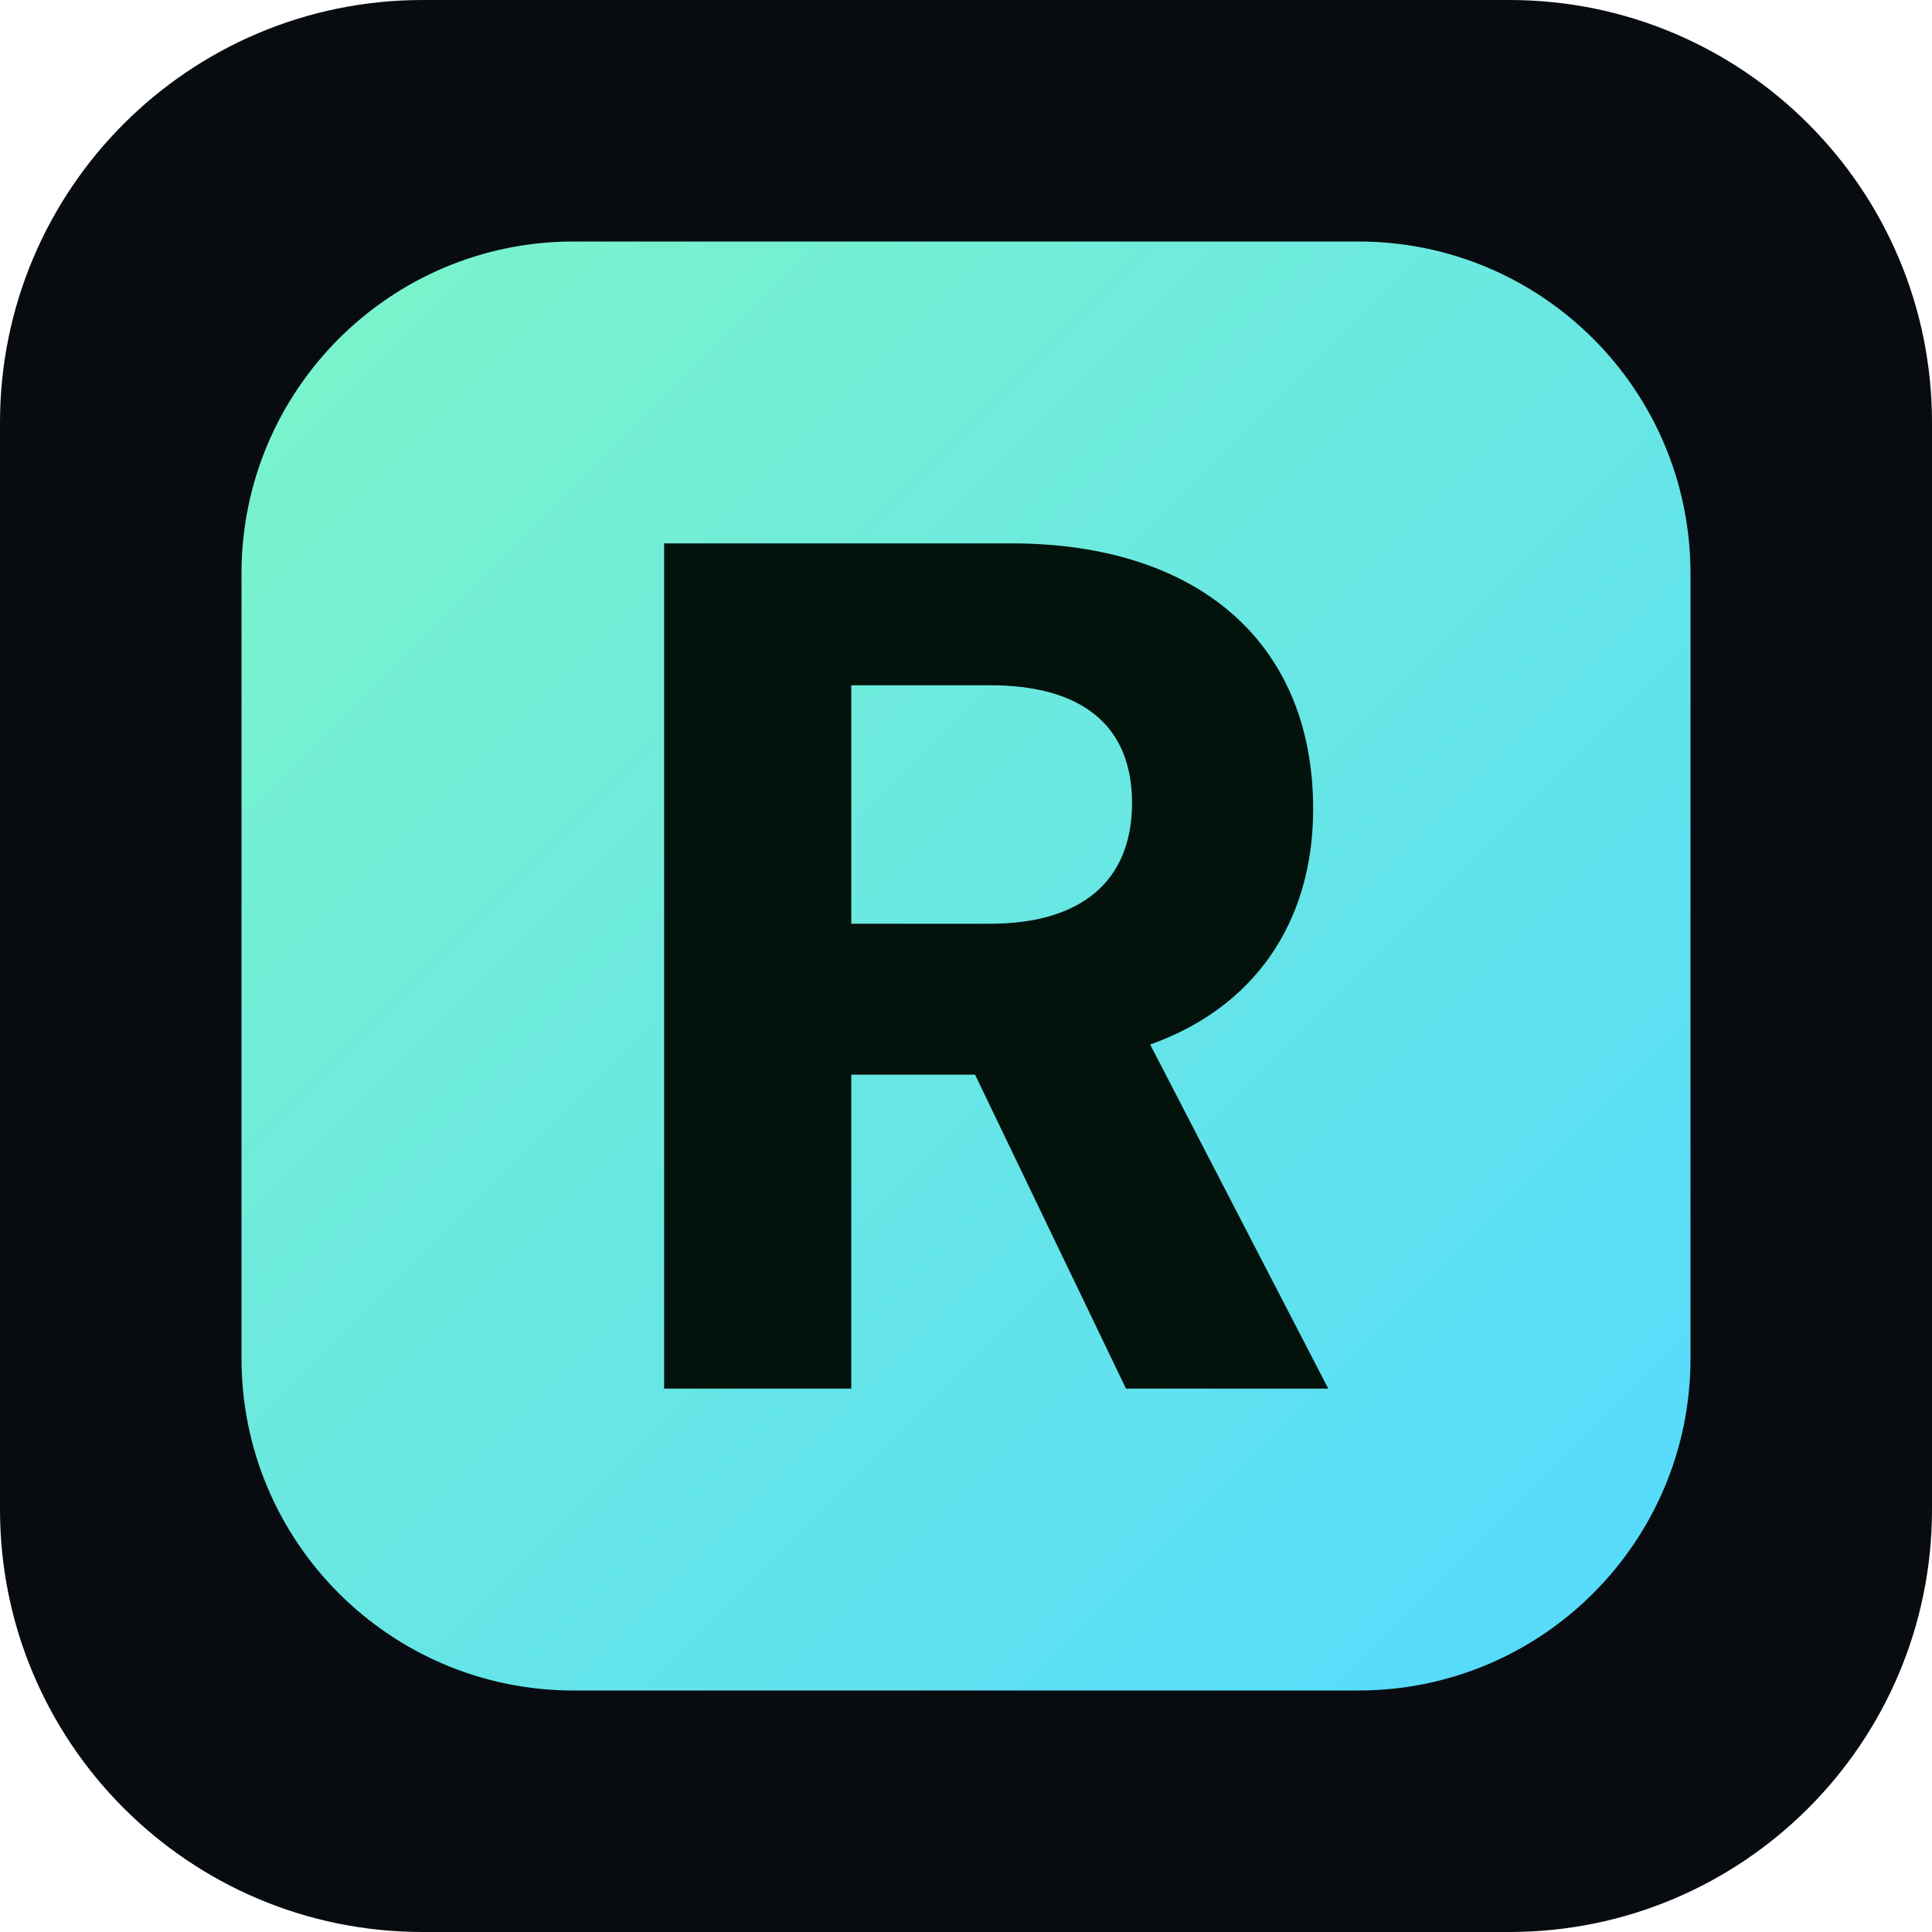
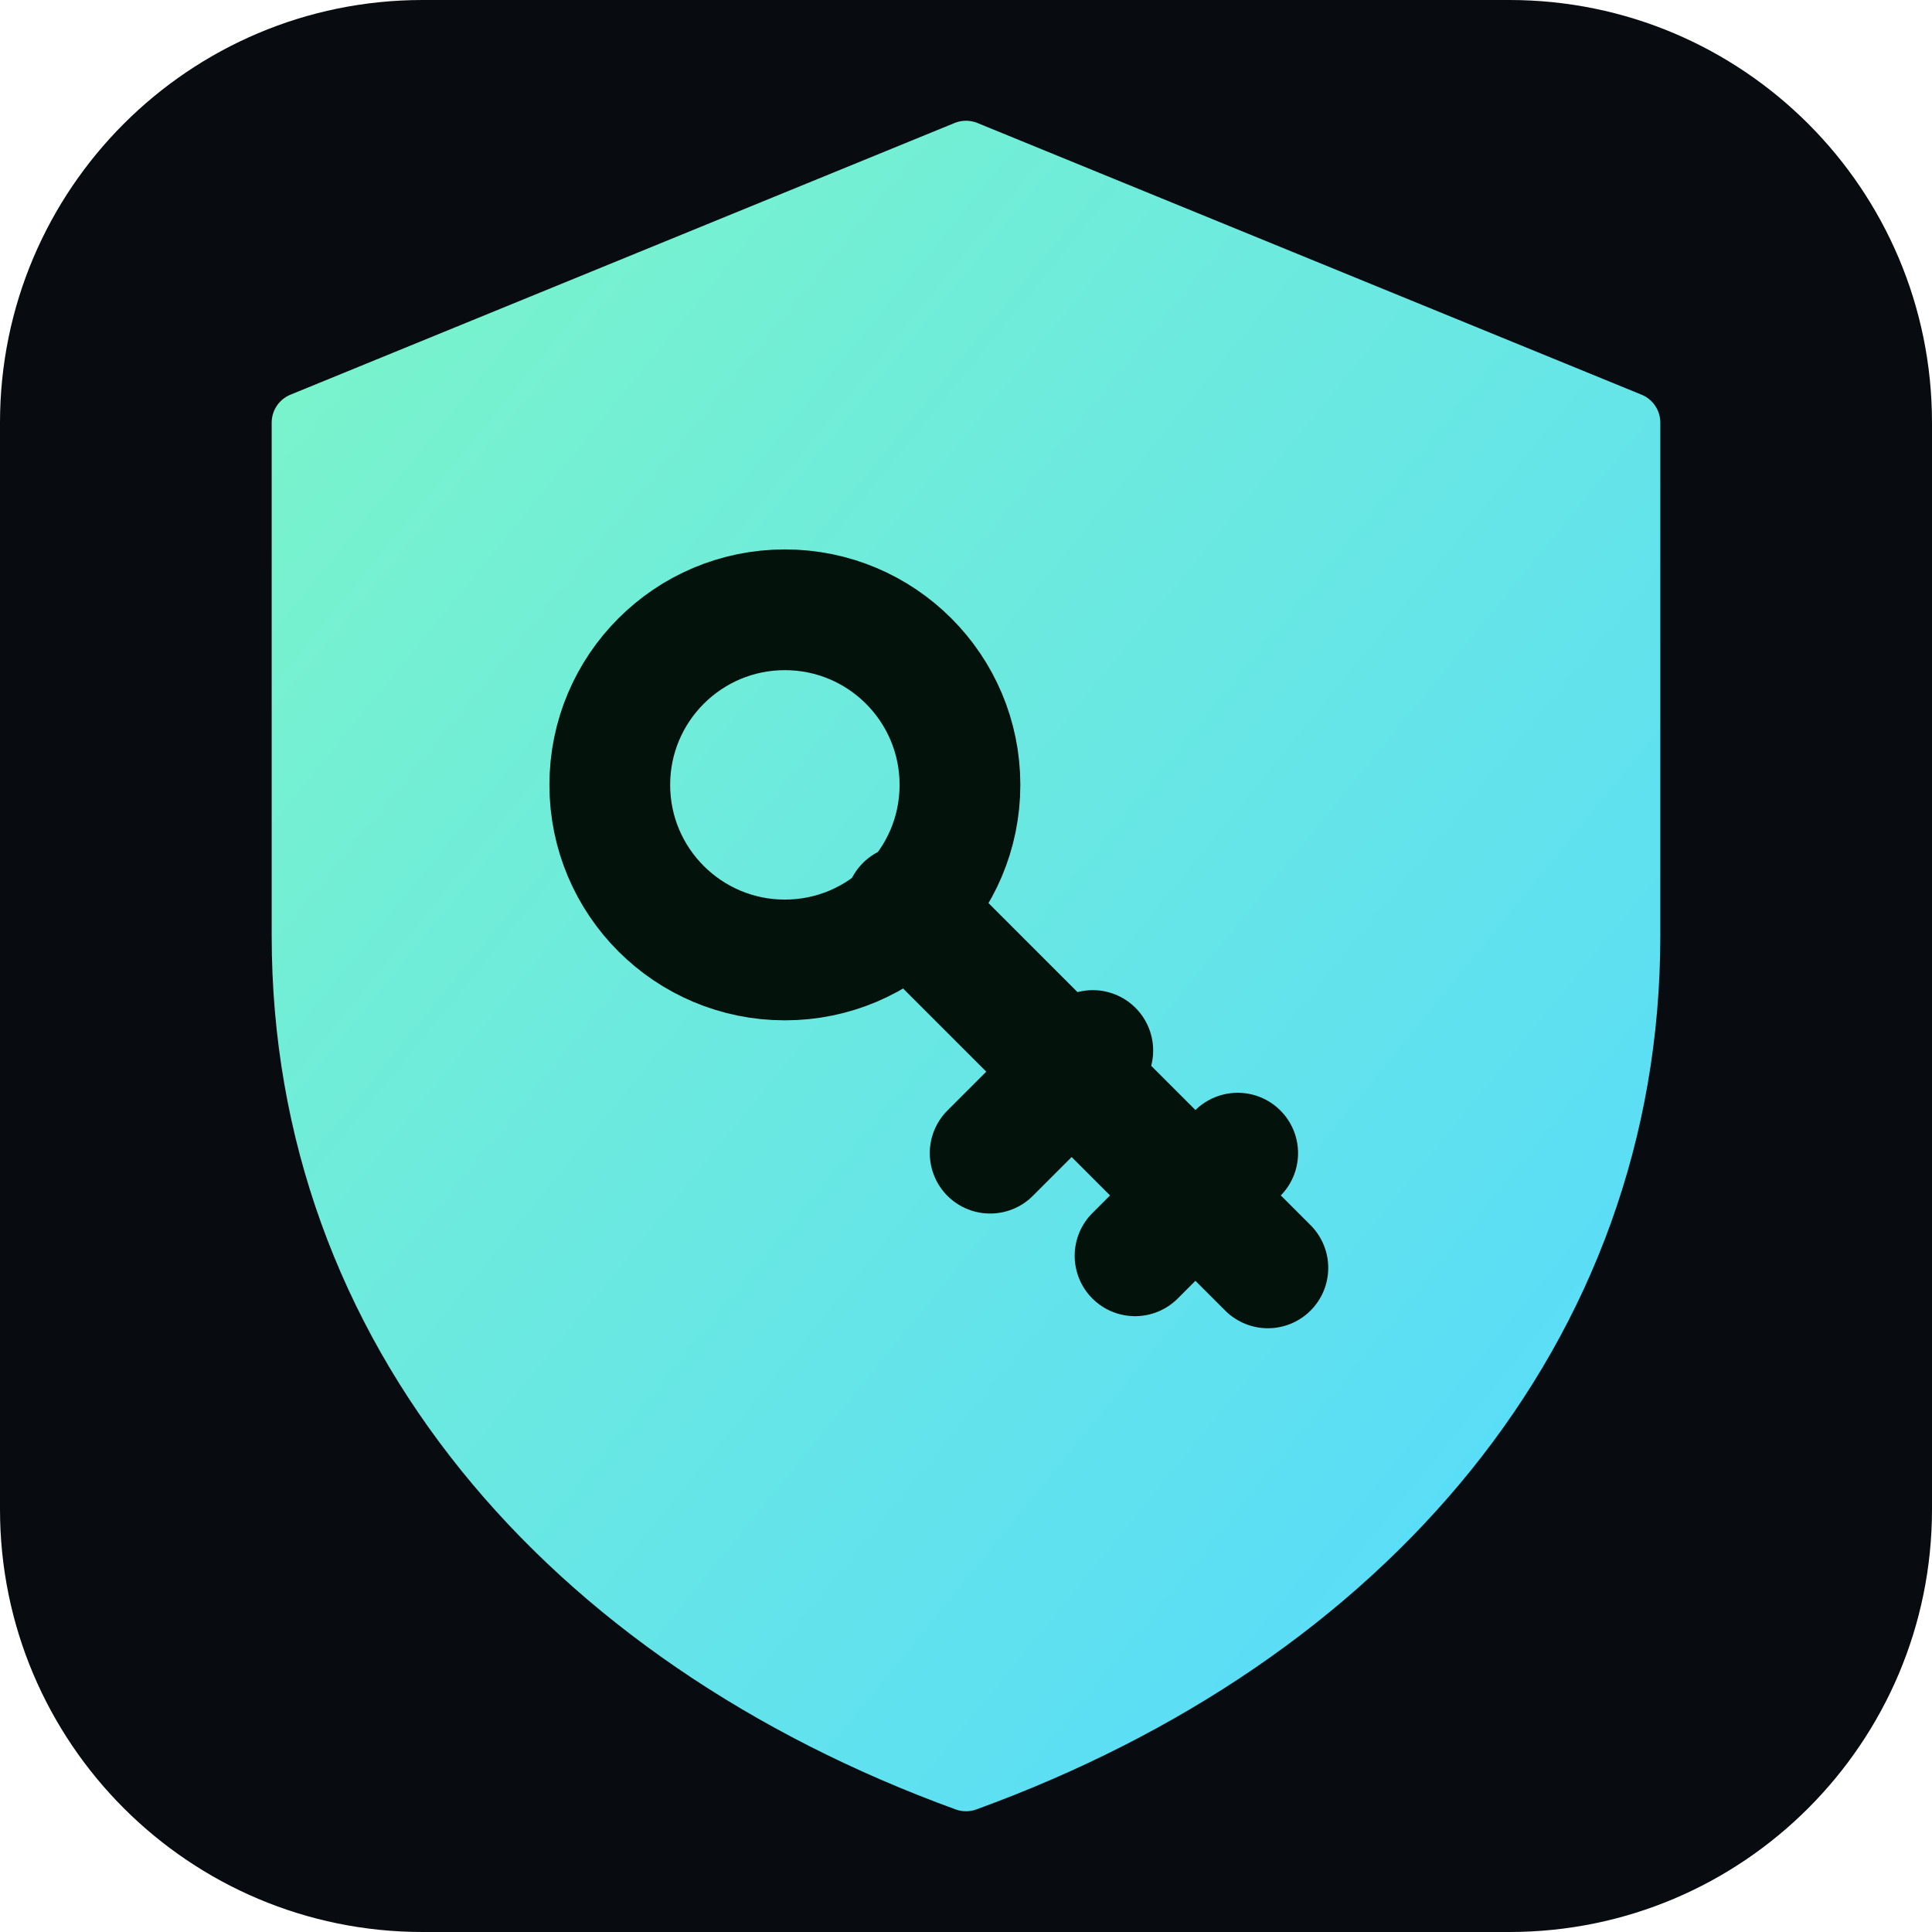
<svg xmlns="http://www.w3.org/2000/svg" viewBox="0 0 64 64">
  <defs>
    <linearGradient id="g" x1="0" y1="0" x2="1" y2="1">
      <stop offset="0" stop-color="#7cf5c8" />
      <stop offset="1" stop-color="#54d9ff" />
    </linearGradient>
  </defs>
  <rect width="64" height="64" rx="14" fill="#080c11" />
-   <rect x="8" y="8" width="48" height="48" rx="11" fill="url(#g)" />
-   <path d="M22 46V18h11.5c6.2 0 10 3.3 10 8.8 0 3.8-2 6.6-5.4 7.8L44 46h-6.7l-5-10.4h-4.1V46H22zm6.2-15.4h4.6c3 0 4.7-1.4 4.7-4s-1.7-3.9-4.7-3.9h-4.6v7.9z" fill="#04120c" />
+   <path d="M32 5 54 14v17c0 13-8.8 23.2-22 28-13.2-4.8-22-15-22-28V14z" fill="url(#g)" stroke="url(#g)" stroke-width="2" stroke-linejoin="round" />
+   <circle cx="26" cy="26" r="5.8" fill="none" stroke="#04120c" stroke-width="4" />
+   <path d="M30 30 42 42m-4.4-.4 3.4-3.4m-8.2 0 3.4-3.4" fill="none" stroke="#04120c" stroke-width="4" stroke-linecap="round" />
</svg>
